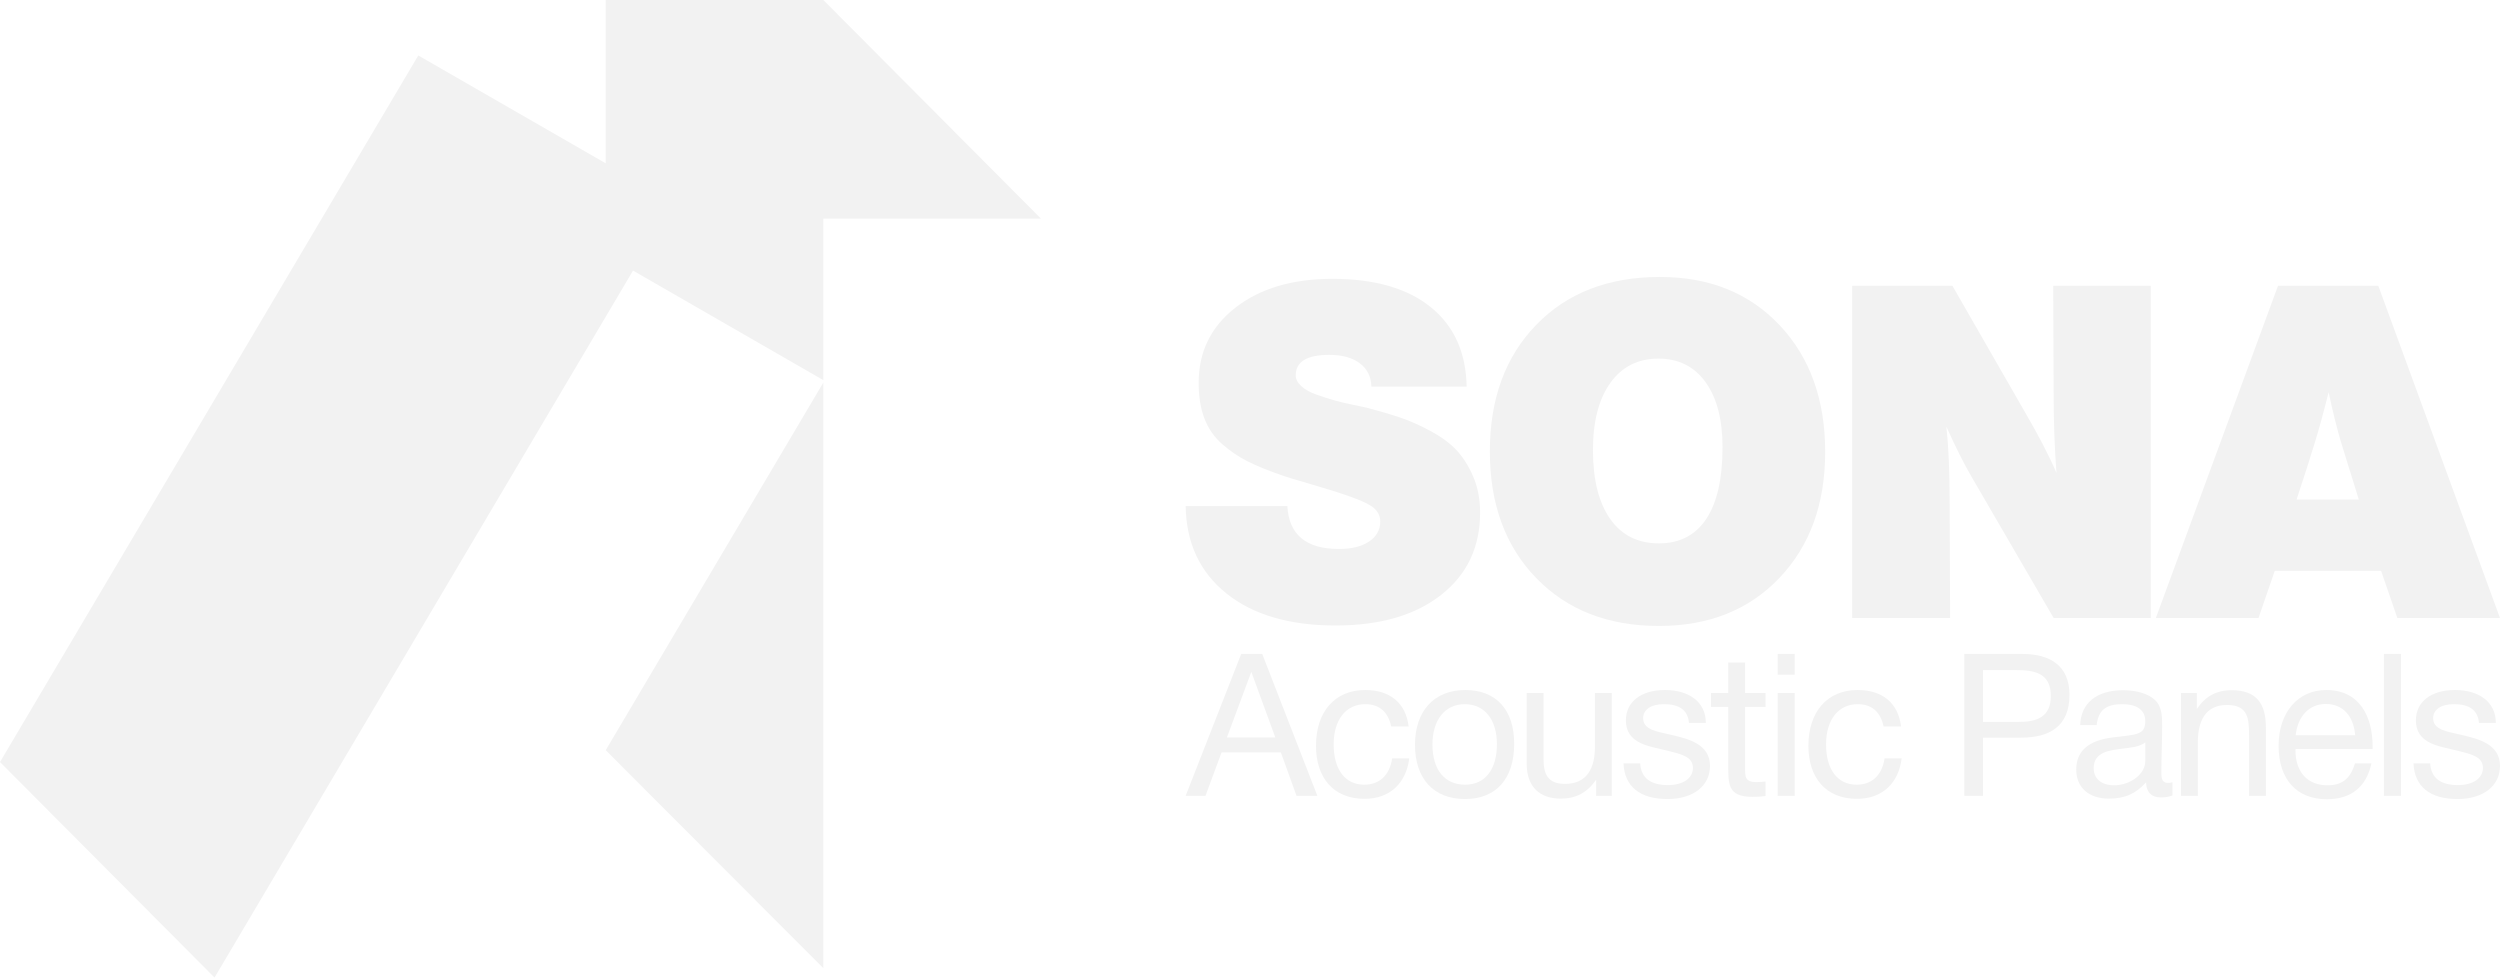
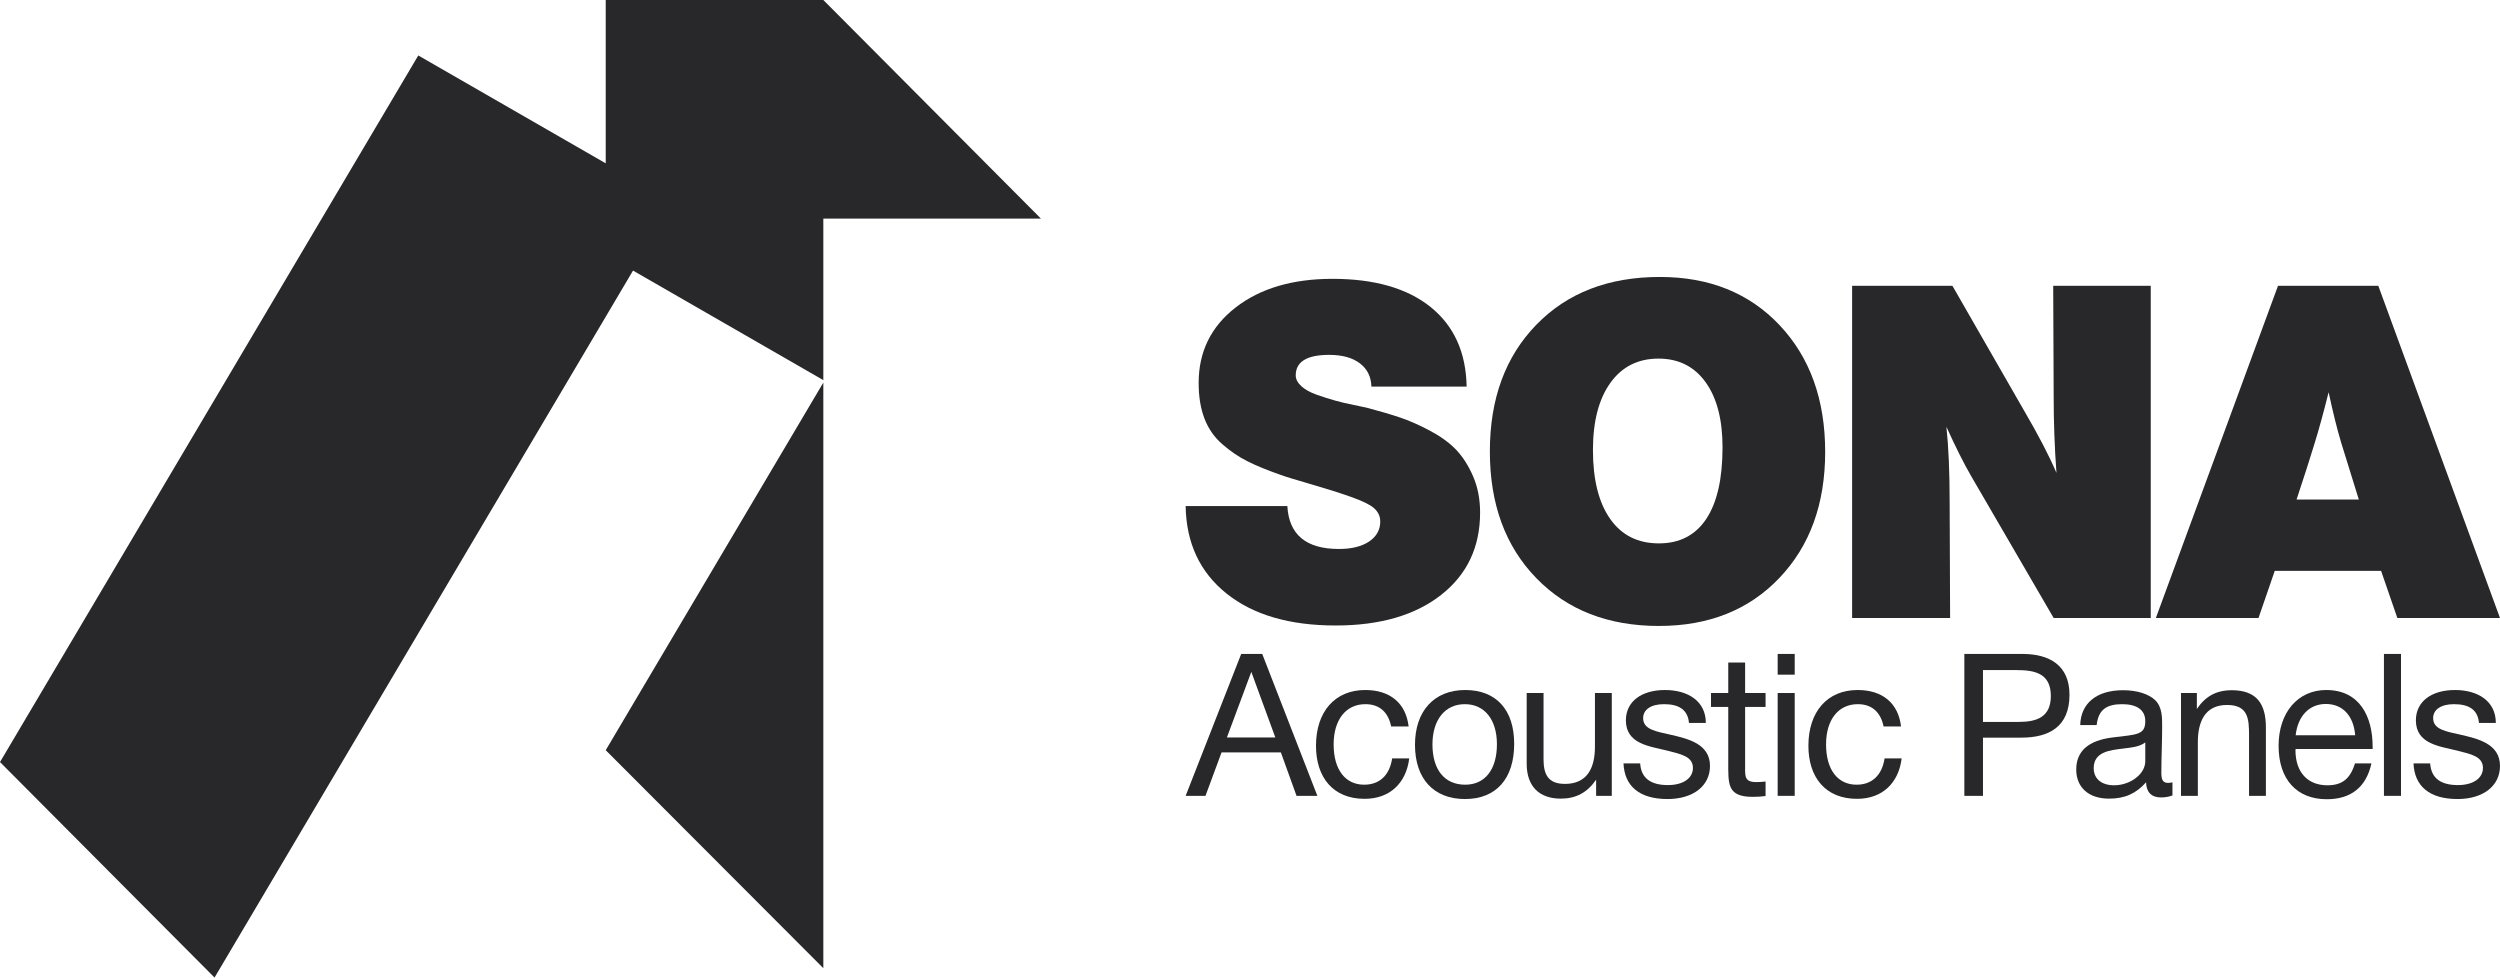
<svg xmlns="http://www.w3.org/2000/svg" width="156" height="61" viewBox="0 0 156 61" fill="none">
-   <path d="M37.797 46.812L51.376 23.873V60.415" fill="#F2F2F2" />
-   <path d="M64.955 13.642H51.376V23.721L39.501 16.885L37.797 19.764L13.387 61L0 47.552L26.101 3.461L37.797 10.192V0H51.376L64.955 13.642Z" fill="#F2F2F2" />
-   <path d="M82.204 49.661H80.904L79.926 46.95H76.225L75.222 49.661H73.984L77.451 40.806H78.763L82.204 49.661ZM78.082 41.925L76.559 46.017H79.58L78.082 41.925Z" fill="#F2F2F2" />
-   <path d="M85.151 49.847C83.17 49.847 82.118 48.492 82.118 46.539C82.118 44.4 83.306 43.057 85.188 43.057C86.748 43.057 87.726 43.878 87.899 45.333H86.81C86.624 44.425 86.067 43.94 85.2 43.94C83.987 43.94 83.22 44.91 83.22 46.452C83.22 48.019 83.938 48.965 85.126 48.965C86.079 48.965 86.711 48.38 86.872 47.323H87.936C87.751 48.853 86.735 49.847 85.151 49.847Z" fill="#F2F2F2" />
-   <path d="M94.485 46.415C94.485 48.591 93.359 49.86 91.415 49.86C89.459 49.86 88.295 48.591 88.295 46.477C88.295 44.363 89.496 43.057 91.427 43.057C93.359 43.057 94.485 44.288 94.485 46.415ZM89.385 46.452C89.385 48.032 90.14 48.965 91.427 48.965C92.665 48.965 93.408 48.019 93.408 46.44C93.408 44.91 92.641 43.94 91.403 43.94C90.165 43.94 89.385 44.923 89.385 46.452Z" fill="#F2F2F2" />
-   <path d="M100.576 49.661H99.598V48.654C99.041 49.462 98.335 49.835 97.394 49.835C96.057 49.835 95.265 49.076 95.265 47.659V43.244H96.317V47.373C96.317 48.293 96.577 48.915 97.654 48.915C99.041 48.915 99.524 47.92 99.524 46.602V43.244H100.576V49.661Z" fill="#F2F2F2" />
-   <path d="M105.392 45.109C105.318 44.264 104.736 43.94 103.832 43.94C103.027 43.94 102.532 44.276 102.532 44.811C102.532 45.532 103.362 45.644 104.228 45.843C105.305 46.092 106.704 46.403 106.704 47.795C106.704 49.039 105.652 49.86 104.055 49.86C102.322 49.86 101.368 49.076 101.307 47.634H102.346C102.408 48.604 103.064 48.989 104.08 48.989C105.02 48.989 105.639 48.566 105.639 47.92C105.639 47.211 104.921 47.062 104.03 46.838C102.928 46.564 101.455 46.427 101.455 44.947C101.455 43.791 102.408 43.057 103.894 43.057C105.33 43.057 106.444 43.754 106.444 45.109H105.392Z" fill="#F2F2F2" />
-   <path d="M110.17 44.114H108.895V47.858C108.895 48.442 108.858 48.803 109.601 48.803C109.811 48.803 109.948 48.79 110.17 48.766V49.673C109.836 49.711 109.7 49.723 109.366 49.723C107.769 49.723 107.843 48.927 107.843 47.522V44.114H106.766V43.244H107.843V41.341H108.895V43.244H110.17V44.114Z" fill="#F2F2F2" />
-   <path d="M111.99 42.099H110.926V40.806H111.99V42.099ZM111.99 49.661H110.926V43.244H111.99V49.661Z" fill="#F2F2F2" />
-   <path d="M115.877 49.847C113.897 49.847 112.844 48.492 112.844 46.539C112.844 44.4 114.033 43.057 115.914 43.057C117.474 43.057 118.452 43.878 118.626 45.333H117.536C117.35 44.425 116.793 43.94 115.927 43.94C114.714 43.94 113.946 44.91 113.946 46.452C113.946 48.019 114.664 48.965 115.853 48.965C116.806 48.965 117.437 48.38 117.598 47.323H118.663C118.477 48.853 117.462 49.847 115.877 49.847Z" fill="#F2F2F2" />
-   <path d="M126.202 40.806C127.886 40.806 129.136 41.515 129.136 43.356C129.136 45.358 127.848 46.029 126.128 46.029H123.738V49.661H122.575V40.806H126.202ZM123.738 45.047H125.979C127.106 45.047 127.972 44.736 127.972 43.43C127.972 42.012 126.969 41.813 125.818 41.813H123.738V45.047Z" fill="#F2F2F2" />
-   <path d="M135.561 49.636C135.338 49.723 135.078 49.76 134.843 49.76C134.249 49.76 133.927 49.425 133.915 48.815C133.283 49.524 132.59 49.835 131.6 49.835C130.337 49.835 129.557 49.139 129.557 48.019C129.557 46.875 130.312 46.204 131.822 46.017C133.345 45.831 133.865 45.868 133.865 44.997C133.865 44.313 133.358 43.94 132.417 43.94C131.439 43.94 130.931 44.301 130.832 45.246H129.805C129.842 43.878 130.832 43.07 132.479 43.07C133.333 43.07 134.063 43.293 134.484 43.691C134.93 44.127 134.917 44.786 134.917 45.358C134.917 46.316 134.868 47.261 134.868 48.218C134.868 48.691 134.979 48.853 135.301 48.853C135.4 48.853 135.45 48.84 135.561 48.815V49.636ZM132.454 46.714C131.686 46.813 130.646 46.9 130.646 47.932C130.646 48.591 131.129 49.002 131.921 49.002C132.912 49.002 133.865 48.318 133.865 47.497V46.328C133.469 46.626 132.924 46.651 132.454 46.714Z" fill="#F2F2F2" />
-   <path d="M137.084 44.239C137.616 43.455 138.285 43.07 139.263 43.07C140.823 43.07 141.392 43.928 141.392 45.395V49.661H140.34V45.88C140.34 44.86 140.29 43.99 138.966 43.99C137.591 43.99 137.146 45.035 137.146 46.303V49.661H136.094V43.244H137.084V44.239Z" fill="#F2F2F2" />
-   <path d="M145.193 49.872C143.311 49.872 142.184 48.629 142.184 46.539C142.184 44.462 143.385 43.057 145.156 43.057C147.26 43.057 148.052 44.736 148.052 46.589V46.738H143.249L143.237 46.813C143.237 48.181 143.992 49.002 145.23 49.002C146.146 49.002 146.654 48.604 146.951 47.634H147.978C147.656 49.114 146.703 49.872 145.193 49.872ZM145.131 43.928C144.103 43.928 143.385 44.674 143.249 45.88H146.963C146.864 44.661 146.183 43.928 145.131 43.928Z" fill="#F2F2F2" />
-   <path d="M149.823 49.661H148.758V40.806H149.823V49.661Z" fill="#F2F2F2" />
-   <path d="M154.688 45.109C154.613 44.264 154.032 43.94 153.128 43.94C152.323 43.94 151.828 44.276 151.828 44.811C151.828 45.532 152.658 45.644 153.524 45.843C154.601 46.092 156 46.403 156 47.795C156 49.039 154.948 49.86 153.351 49.86C151.618 49.86 150.664 49.076 150.602 47.634H151.642C151.704 48.604 152.36 48.989 153.376 48.989C154.316 48.989 154.935 48.566 154.935 47.92C154.935 47.211 154.217 47.062 153.326 46.838C152.224 46.564 150.751 46.427 150.751 44.947C150.751 43.791 151.704 43.057 153.19 43.057C154.626 43.057 155.74 43.754 155.74 45.109H154.688Z" fill="#F2F2F2" />
-   <path d="M91.518 24.124H85.577C85.557 23.503 85.316 23.018 84.852 22.668C84.388 22.319 83.751 22.144 82.939 22.144C81.548 22.144 80.853 22.572 80.853 23.425C80.853 23.658 80.969 23.882 81.2 24.095C81.432 24.309 81.756 24.488 82.171 24.634C82.587 24.779 82.968 24.901 83.316 24.997C83.664 25.095 84.055 25.187 84.49 25.274C84.924 25.361 85.18 25.415 85.258 25.434C86.069 25.648 86.765 25.852 87.344 26.046C87.924 26.24 88.552 26.517 89.228 26.875C89.904 27.235 90.45 27.632 90.866 28.069C91.281 28.506 91.634 29.059 91.924 29.729C92.213 30.398 92.358 31.151 92.358 31.985C92.358 34.139 91.547 35.853 89.924 37.124C88.301 38.395 86.108 39.031 83.345 39.031C80.466 39.031 78.196 38.366 76.534 37.036C74.873 35.707 74.023 33.888 73.984 31.578H80.331C80.427 33.363 81.5 34.256 83.548 34.256C84.34 34.256 84.968 34.101 85.432 33.79C85.895 33.48 86.127 33.062 86.127 32.538C86.127 32.208 85.992 31.927 85.722 31.694C85.47 31.48 84.987 31.248 84.272 30.995C83.557 30.743 82.712 30.476 81.737 30.195C80.761 29.913 80.147 29.724 79.896 29.627C79.065 29.336 78.379 29.055 77.839 28.782C77.297 28.511 76.776 28.157 76.274 27.72C75.771 27.283 75.399 26.749 75.158 26.118C74.916 25.488 74.796 24.745 74.796 23.891C74.796 21.951 75.564 20.383 77.1 19.189C78.636 17.996 80.65 17.399 83.142 17.399C85.769 17.399 87.813 17.986 89.272 19.16C90.73 20.335 91.479 21.989 91.518 24.124Z" fill="#F2F2F2" />
-   <path d="M103.574 17.282C106.665 17.282 109.157 18.287 111.051 20.296C112.944 22.305 113.891 24.939 113.891 28.2C113.891 31.442 112.939 34.062 111.036 36.061C109.133 38.06 106.626 39.06 103.516 39.06C100.347 39.06 97.796 38.065 95.865 36.075C93.932 34.086 92.967 31.451 92.967 28.171C92.967 24.891 93.932 22.256 95.865 20.266C97.796 18.277 100.366 17.282 103.574 17.282ZM103.487 22.377C102.211 22.377 101.212 22.882 100.487 23.891C99.763 24.901 99.4 26.298 99.4 28.084C99.4 29.928 99.758 31.359 100.473 32.378C101.187 33.397 102.201 33.907 103.516 33.907C104.81 33.907 105.795 33.397 106.472 32.378C107.148 31.359 107.486 29.87 107.486 27.909C107.486 26.182 107.133 24.828 106.428 23.848C105.723 22.868 104.742 22.377 103.487 22.377Z" fill="#F2F2F2" />
-   <path d="M134.206 17.835V38.565H128.149L123.02 29.743C122.536 28.909 122.015 27.87 121.455 26.628C121.59 27.87 121.658 29.452 121.658 31.373L121.687 38.565H115.572V17.835H121.831L126.295 25.609C127.202 27.162 127.879 28.462 128.323 29.51C128.207 27.938 128.149 26.347 128.149 24.735L128.12 17.835L134.206 17.835Z" fill="#F2F2F2" />
-   <path d="M148.407 17.835L156 38.565H149.595L148.581 35.624H141.944L140.93 38.565H134.525L142.147 17.835H148.407ZM147.19 31.17L146.088 27.618C145.837 26.783 145.576 25.735 145.306 24.473C144.997 25.716 144.707 26.773 144.436 27.647C144.147 28.598 143.77 29.772 143.306 31.17H147.19Z" fill="#F2F2F2" />
+   <path d="M37.797 46.812L51.376 23.873V60.415" fill="#28282A" />
+   <path d="M64.955 13.642H51.376V23.721L39.501 16.885L37.797 19.764L13.387 61L0 47.552L26.101 3.461L37.797 10.192V0H51.376L64.955 13.642Z" fill="#28282A" />
+   <path d="M82.204 49.661H80.904L79.926 46.95H76.225L75.222 49.661H73.984L77.451 40.806H78.763L82.204 49.661ZM78.082 41.925L76.559 46.017H79.58L78.082 41.925Z" fill="#28282A" />
+   <path d="M85.151 49.847C83.17 49.847 82.118 48.492 82.118 46.539C82.118 44.4 83.306 43.057 85.188 43.057C86.748 43.057 87.726 43.878 87.899 45.333H86.809C86.624 44.425 86.067 43.94 85.2 43.94C83.987 43.94 83.219 44.91 83.219 46.452C83.219 48.019 83.938 48.965 85.126 48.965C86.079 48.965 86.711 48.38 86.871 47.323H87.936C87.75 48.853 86.735 49.847 85.151 49.847Z" fill="#28282A" />
+   <path d="M94.485 46.415C94.485 48.591 93.359 49.86 91.415 49.86C89.459 49.86 88.295 48.591 88.295 46.477C88.295 44.363 89.496 43.057 91.427 43.057C93.359 43.057 94.485 44.288 94.485 46.415ZM89.385 46.452C89.385 48.032 90.14 48.965 91.427 48.965C92.665 48.965 93.408 48.019 93.408 46.44C93.408 44.91 92.641 43.94 91.403 43.94C90.165 43.94 89.385 44.923 89.385 46.452Z" fill="#28282A" />
+   <path d="M100.576 49.661H99.598V48.654C99.041 49.462 98.335 49.835 97.394 49.835C96.057 49.835 95.265 49.076 95.265 47.659V43.244H96.317V47.373C96.317 48.293 96.577 48.915 97.654 48.915C99.041 48.915 99.524 47.92 99.524 46.602V43.244H100.576V49.661Z" fill="#28282A" />
+   <path d="M105.392 45.109C105.317 44.264 104.736 43.94 103.832 43.94C103.027 43.94 102.532 44.276 102.532 44.811C102.532 45.532 103.361 45.644 104.228 45.843C105.305 46.092 106.704 46.403 106.704 47.795C106.704 49.039 105.652 49.86 104.055 49.86C102.321 49.86 101.368 49.076 101.306 47.634H102.346C102.408 48.604 103.064 48.989 104.079 48.989C105.02 48.989 105.639 48.566 105.639 47.92C105.639 47.211 104.921 47.062 104.03 46.838C102.928 46.564 101.455 46.427 101.455 44.947C101.455 43.791 102.408 43.057 103.894 43.057C105.33 43.057 106.444 43.754 106.444 45.109H105.392Z" fill="#28282A" />
+   <path d="M110.171 44.114H108.895V47.858C108.895 48.442 108.858 48.803 109.601 48.803C109.811 48.803 109.948 48.79 110.171 48.766V49.673C109.836 49.711 109.7 49.723 109.366 49.723C107.769 49.723 107.843 48.927 107.843 47.522V44.114H106.766V43.244H107.843V41.341H108.895V43.244H110.171V44.114Z" fill="#28282A" />
+   <path d="M111.99 42.099H110.926V40.806H111.99V42.099ZM111.99 49.661H110.926V43.244H111.99V49.661Z" fill="#28282A" />
+   <path d="M115.877 49.847C113.897 49.847 112.844 48.492 112.844 46.539C112.844 44.4 114.033 43.057 115.914 43.057C117.474 43.057 118.452 43.878 118.626 45.333H117.536C117.35 44.425 116.793 43.94 115.927 43.94C114.714 43.94 113.946 44.91 113.946 46.452C113.946 48.019 114.664 48.965 115.852 48.965C116.806 48.965 117.437 48.38 117.598 47.323H118.663C118.477 48.853 117.462 49.847 115.877 49.847Z" fill="#28282A" />
+   <path d="M126.202 40.806C127.886 40.806 129.136 41.515 129.136 43.356C129.136 45.358 127.848 46.029 126.128 46.029H123.738V49.661H122.575V40.806H126.202ZM123.738 45.047H125.979C127.106 45.047 127.972 44.736 127.972 43.43C127.972 42.012 126.969 41.813 125.818 41.813H123.738V45.047Z" fill="#28282A" />
+   <path d="M135.561 49.636C135.338 49.723 135.078 49.76 134.843 49.76C134.249 49.76 133.927 49.425 133.915 48.815C133.283 49.524 132.59 49.835 131.6 49.835C130.337 49.835 129.557 49.139 129.557 48.019C129.557 46.875 130.312 46.204 131.823 46.017C133.345 45.831 133.865 45.868 133.865 44.997C133.865 44.313 133.358 43.94 132.417 43.94C131.439 43.94 130.931 44.301 130.832 45.246H129.805C129.842 43.878 130.832 43.07 132.479 43.07C133.333 43.07 134.063 43.293 134.484 43.691C134.93 44.127 134.918 44.786 134.918 45.358C134.918 46.316 134.868 47.261 134.868 48.218C134.868 48.691 134.979 48.853 135.301 48.853C135.4 48.853 135.45 48.84 135.561 48.815V49.636ZM132.454 46.714C131.686 46.813 130.647 46.9 130.647 47.932C130.647 48.591 131.129 49.002 131.922 49.002C132.912 49.002 133.865 48.318 133.865 47.497V46.328C133.469 46.626 132.924 46.651 132.454 46.714Z" fill="#28282A" />
+   <path d="M137.084 44.239C137.616 43.455 138.285 43.07 139.263 43.07C140.823 43.07 141.392 43.928 141.392 45.395V49.661H140.34V45.88C140.34 44.86 140.29 43.99 138.966 43.99C137.591 43.99 137.146 45.035 137.146 46.303V49.661H136.094V43.244H137.084V44.239Z" fill="#28282A" />
+   <path d="M145.193 49.872C143.311 49.872 142.184 48.629 142.184 46.539C142.184 44.462 143.385 43.057 145.155 43.057C147.26 43.057 148.052 44.736 148.052 46.589V46.738H143.249L143.237 46.813C143.237 48.181 143.992 49.002 145.23 49.002C146.146 49.002 146.653 48.604 146.951 47.634H147.978C147.656 49.114 146.703 49.872 145.193 49.872ZM145.131 43.928C144.103 43.928 143.385 44.674 143.249 45.88H146.963C146.864 44.661 146.183 43.928 145.131 43.928Z" fill="#28282A" />
+   <path d="M149.823 49.661H148.758V40.806H149.823V49.661Z" fill="#28282A" />
+   <path d="M154.688 45.109C154.614 44.264 154.032 43.94 153.128 43.94C152.323 43.94 151.828 44.276 151.828 44.811C151.828 45.532 152.658 45.644 153.524 45.843C154.601 46.092 156 46.403 156 47.795C156 49.039 154.948 49.86 153.351 49.86C151.618 49.86 150.664 49.076 150.603 47.634H151.642C151.704 48.604 152.36 48.989 153.376 48.989C154.316 48.989 154.935 48.566 154.935 47.92C154.935 47.211 154.217 47.062 153.326 46.838C152.224 46.564 150.751 46.427 150.751 44.947C150.751 43.791 151.704 43.057 153.19 43.057C154.626 43.057 155.74 43.754 155.74 45.109H154.688Z" fill="#28282A" />
+   <path d="M91.518 24.124H85.577C85.557 23.503 85.316 23.018 84.852 22.668C84.388 22.319 83.751 22.144 82.939 22.144C81.548 22.144 80.853 22.572 80.853 23.425C80.853 23.658 80.969 23.882 81.2 24.095C81.432 24.309 81.756 24.488 82.171 24.634C82.587 24.779 82.968 24.901 83.316 24.997C83.664 25.095 84.055 25.187 84.49 25.274C84.924 25.361 85.18 25.415 85.258 25.434C86.069 25.648 86.765 25.852 87.344 26.046C87.924 26.24 88.552 26.517 89.228 26.875C89.904 27.235 90.45 27.632 90.866 28.069C91.281 28.506 91.634 29.059 91.924 29.729C92.213 30.398 92.358 31.151 92.358 31.985C92.358 34.139 91.547 35.853 89.924 37.124C88.301 38.395 86.108 39.031 83.345 39.031C80.466 39.031 78.196 38.366 76.534 37.036C74.873 35.707 74.023 33.888 73.984 31.578H80.331C80.427 33.363 81.5 34.256 83.548 34.256C84.34 34.256 84.968 34.101 85.432 33.79C85.895 33.48 86.127 33.062 86.127 32.538C86.127 32.208 85.992 31.927 85.722 31.694C85.47 31.48 84.987 31.248 84.272 30.995C83.557 30.743 82.712 30.476 81.737 30.195C80.761 29.913 80.147 29.724 79.896 29.627C79.065 29.336 78.379 29.055 77.839 28.782C77.297 28.511 76.776 28.157 76.274 27.72C75.771 27.283 75.399 26.749 75.158 26.118C74.916 25.488 74.796 24.745 74.796 23.891C74.796 21.951 75.564 20.383 77.1 19.189C78.636 17.996 80.65 17.399 83.142 17.399C85.769 17.399 87.813 17.986 89.272 19.16C90.73 20.335 91.479 21.989 91.518 24.124Z" fill="#28282A" />
+   <path d="M103.574 17.282C106.665 17.282 109.157 18.287 111.051 20.296C112.944 22.305 113.891 24.939 113.891 28.2C113.891 31.442 112.939 34.062 111.036 36.061C109.133 38.06 106.626 39.06 103.516 39.06C100.347 39.06 97.796 38.065 95.865 36.075C93.932 34.086 92.967 31.451 92.967 28.171C92.967 24.891 93.932 22.256 95.865 20.266C97.796 18.277 100.366 17.282 103.574 17.282ZM103.487 22.377C102.211 22.377 101.212 22.882 100.487 23.891C99.763 24.901 99.4 26.298 99.4 28.084C99.4 29.928 99.758 31.359 100.473 32.378C101.187 33.397 102.201 33.907 103.516 33.907C104.81 33.907 105.795 33.397 106.472 32.378C107.148 31.359 107.486 29.87 107.486 27.909C107.486 26.182 107.133 24.828 106.428 23.848C105.723 22.868 104.742 22.377 103.487 22.377Z" fill="#28282A" />
+   <path d="M134.206 17.835V38.565H128.149L123.02 29.743C122.536 28.909 122.015 27.87 121.455 26.628C121.59 27.87 121.658 29.452 121.658 31.373L121.687 38.565H115.572V17.835H121.831L126.295 25.609C127.202 27.162 127.879 28.462 128.323 29.51C128.207 27.938 128.149 26.347 128.149 24.735L128.12 17.835L134.206 17.835Z" fill="#28282A" />
+   <path d="M148.407 17.835L156 38.565H149.595L148.581 35.624H141.944L140.93 38.565H134.525L142.147 17.835H148.407ZM147.19 31.17L146.088 27.618C145.837 26.783 145.576 25.735 145.306 24.473C144.997 25.716 144.707 26.773 144.436 27.647C144.147 28.598 143.77 29.772 143.306 31.17H147.19Z" fill="#28282A" />
</svg>
